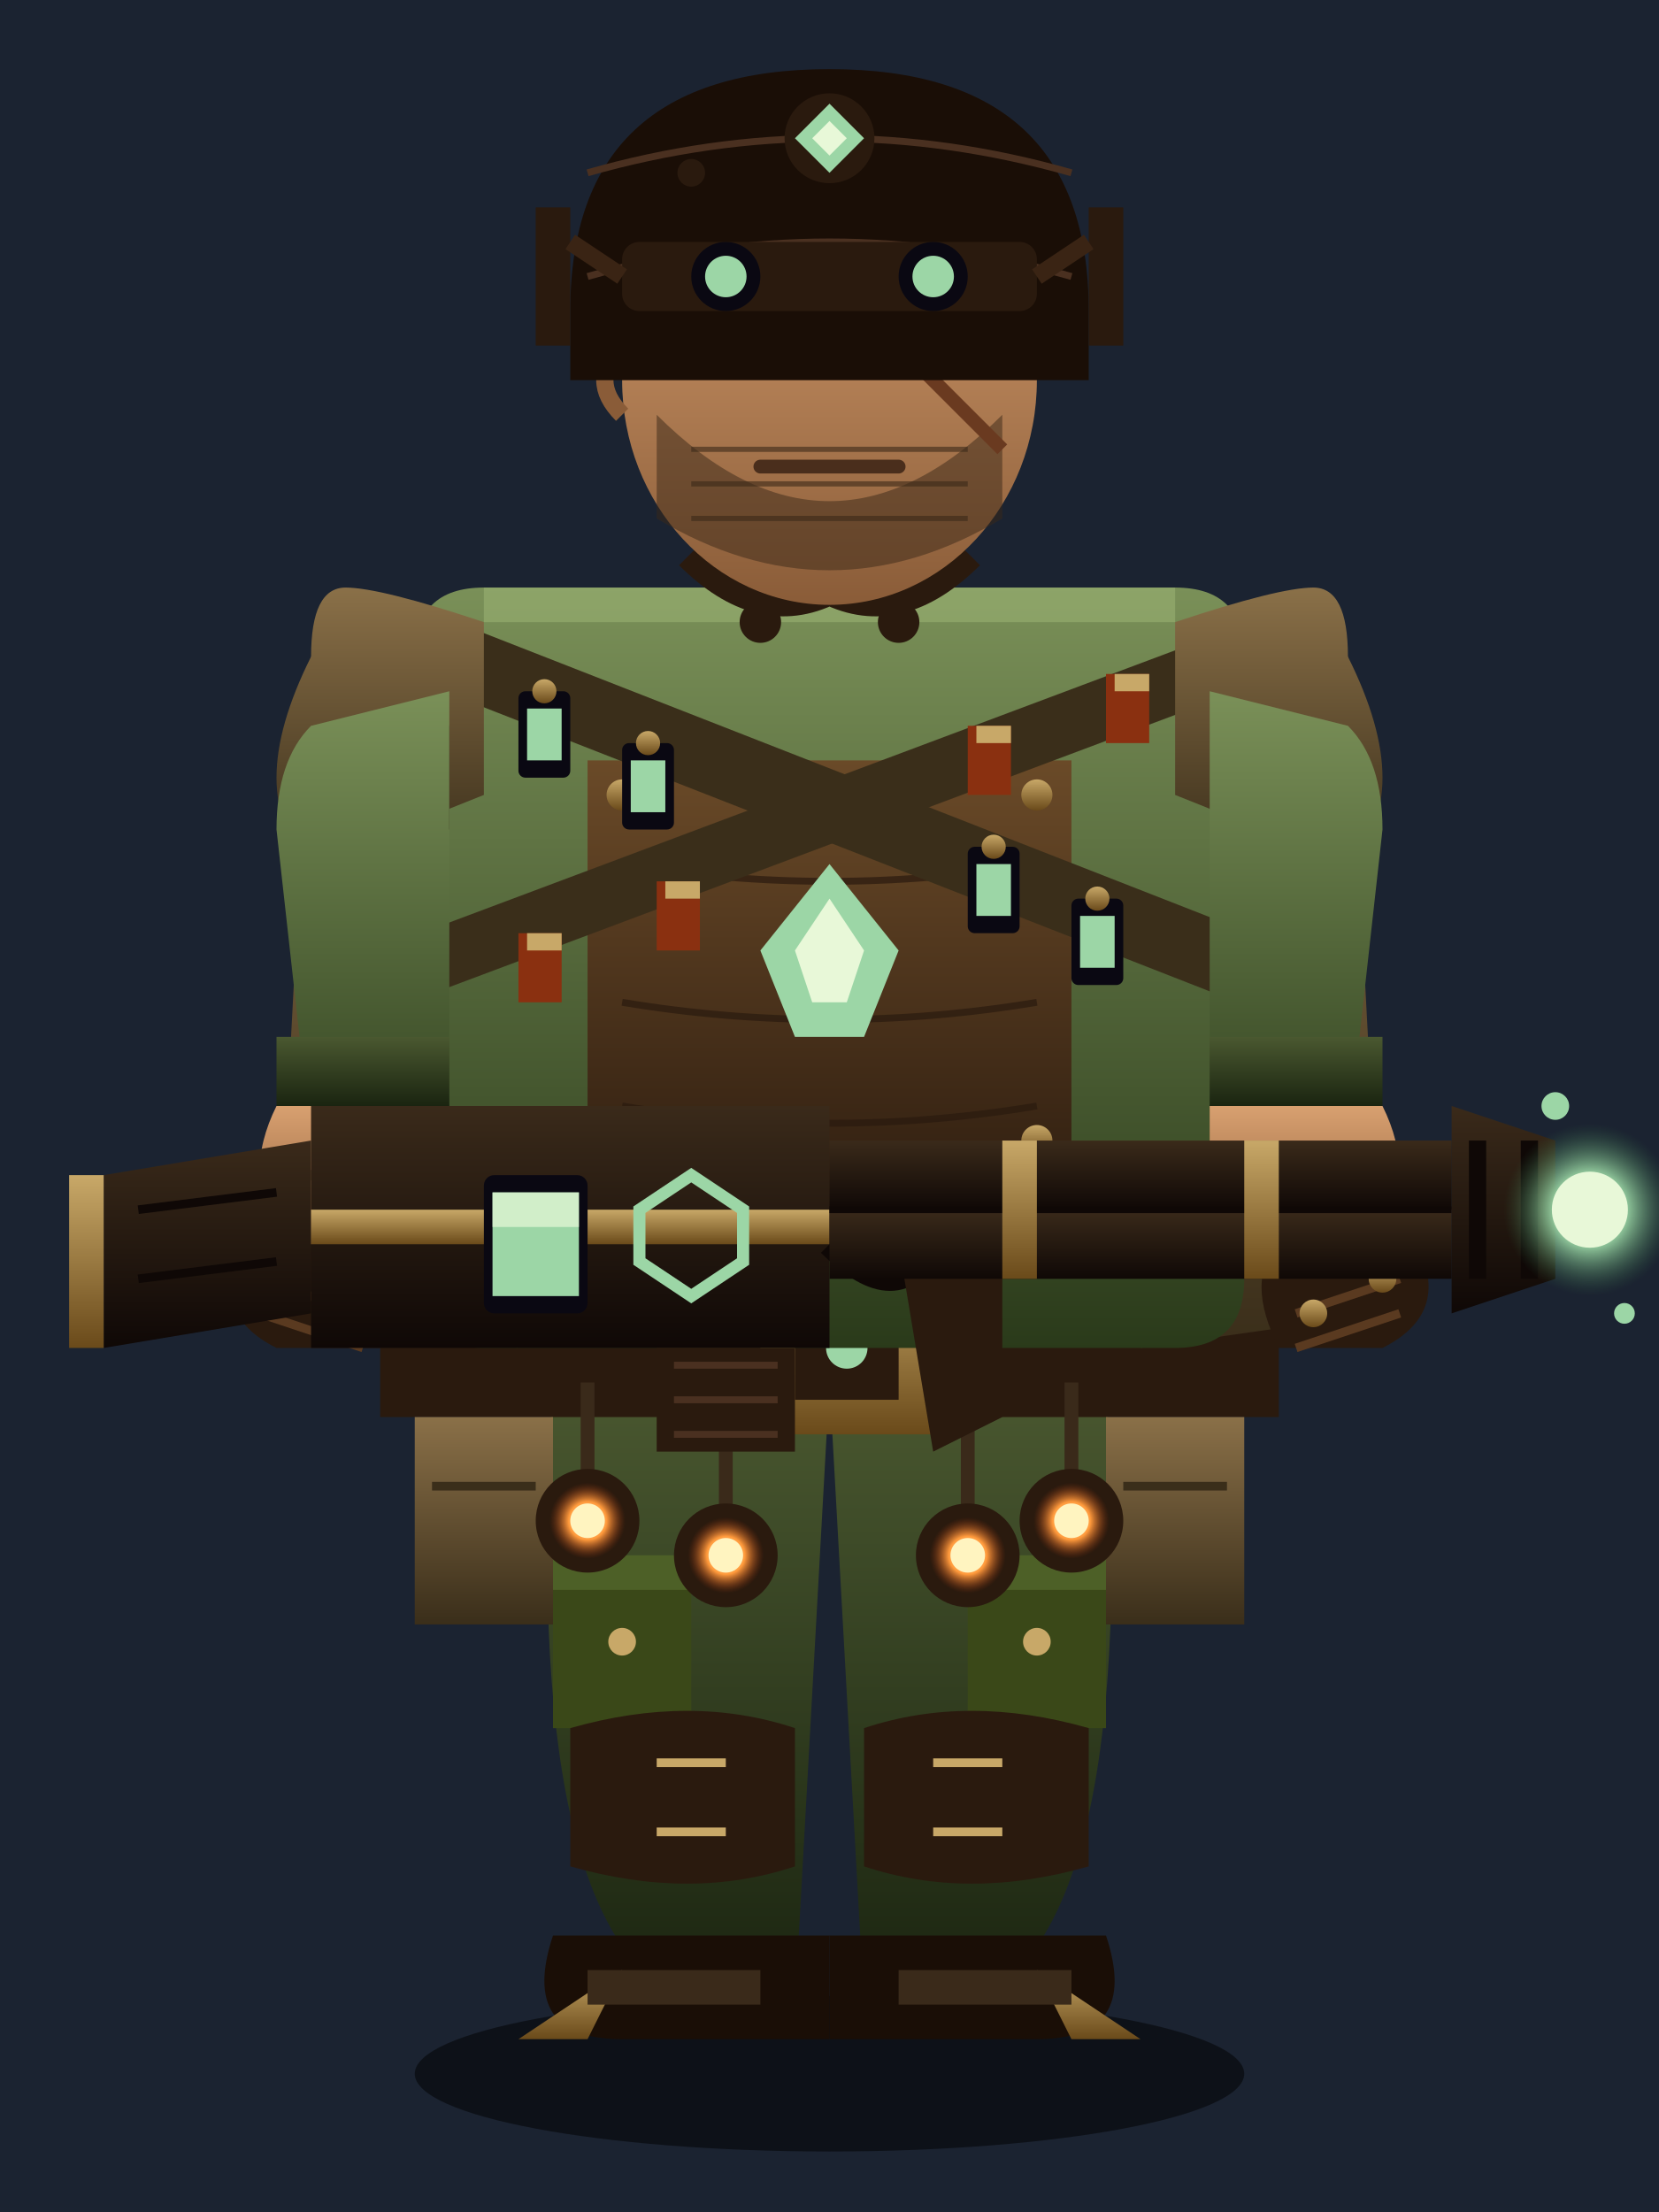
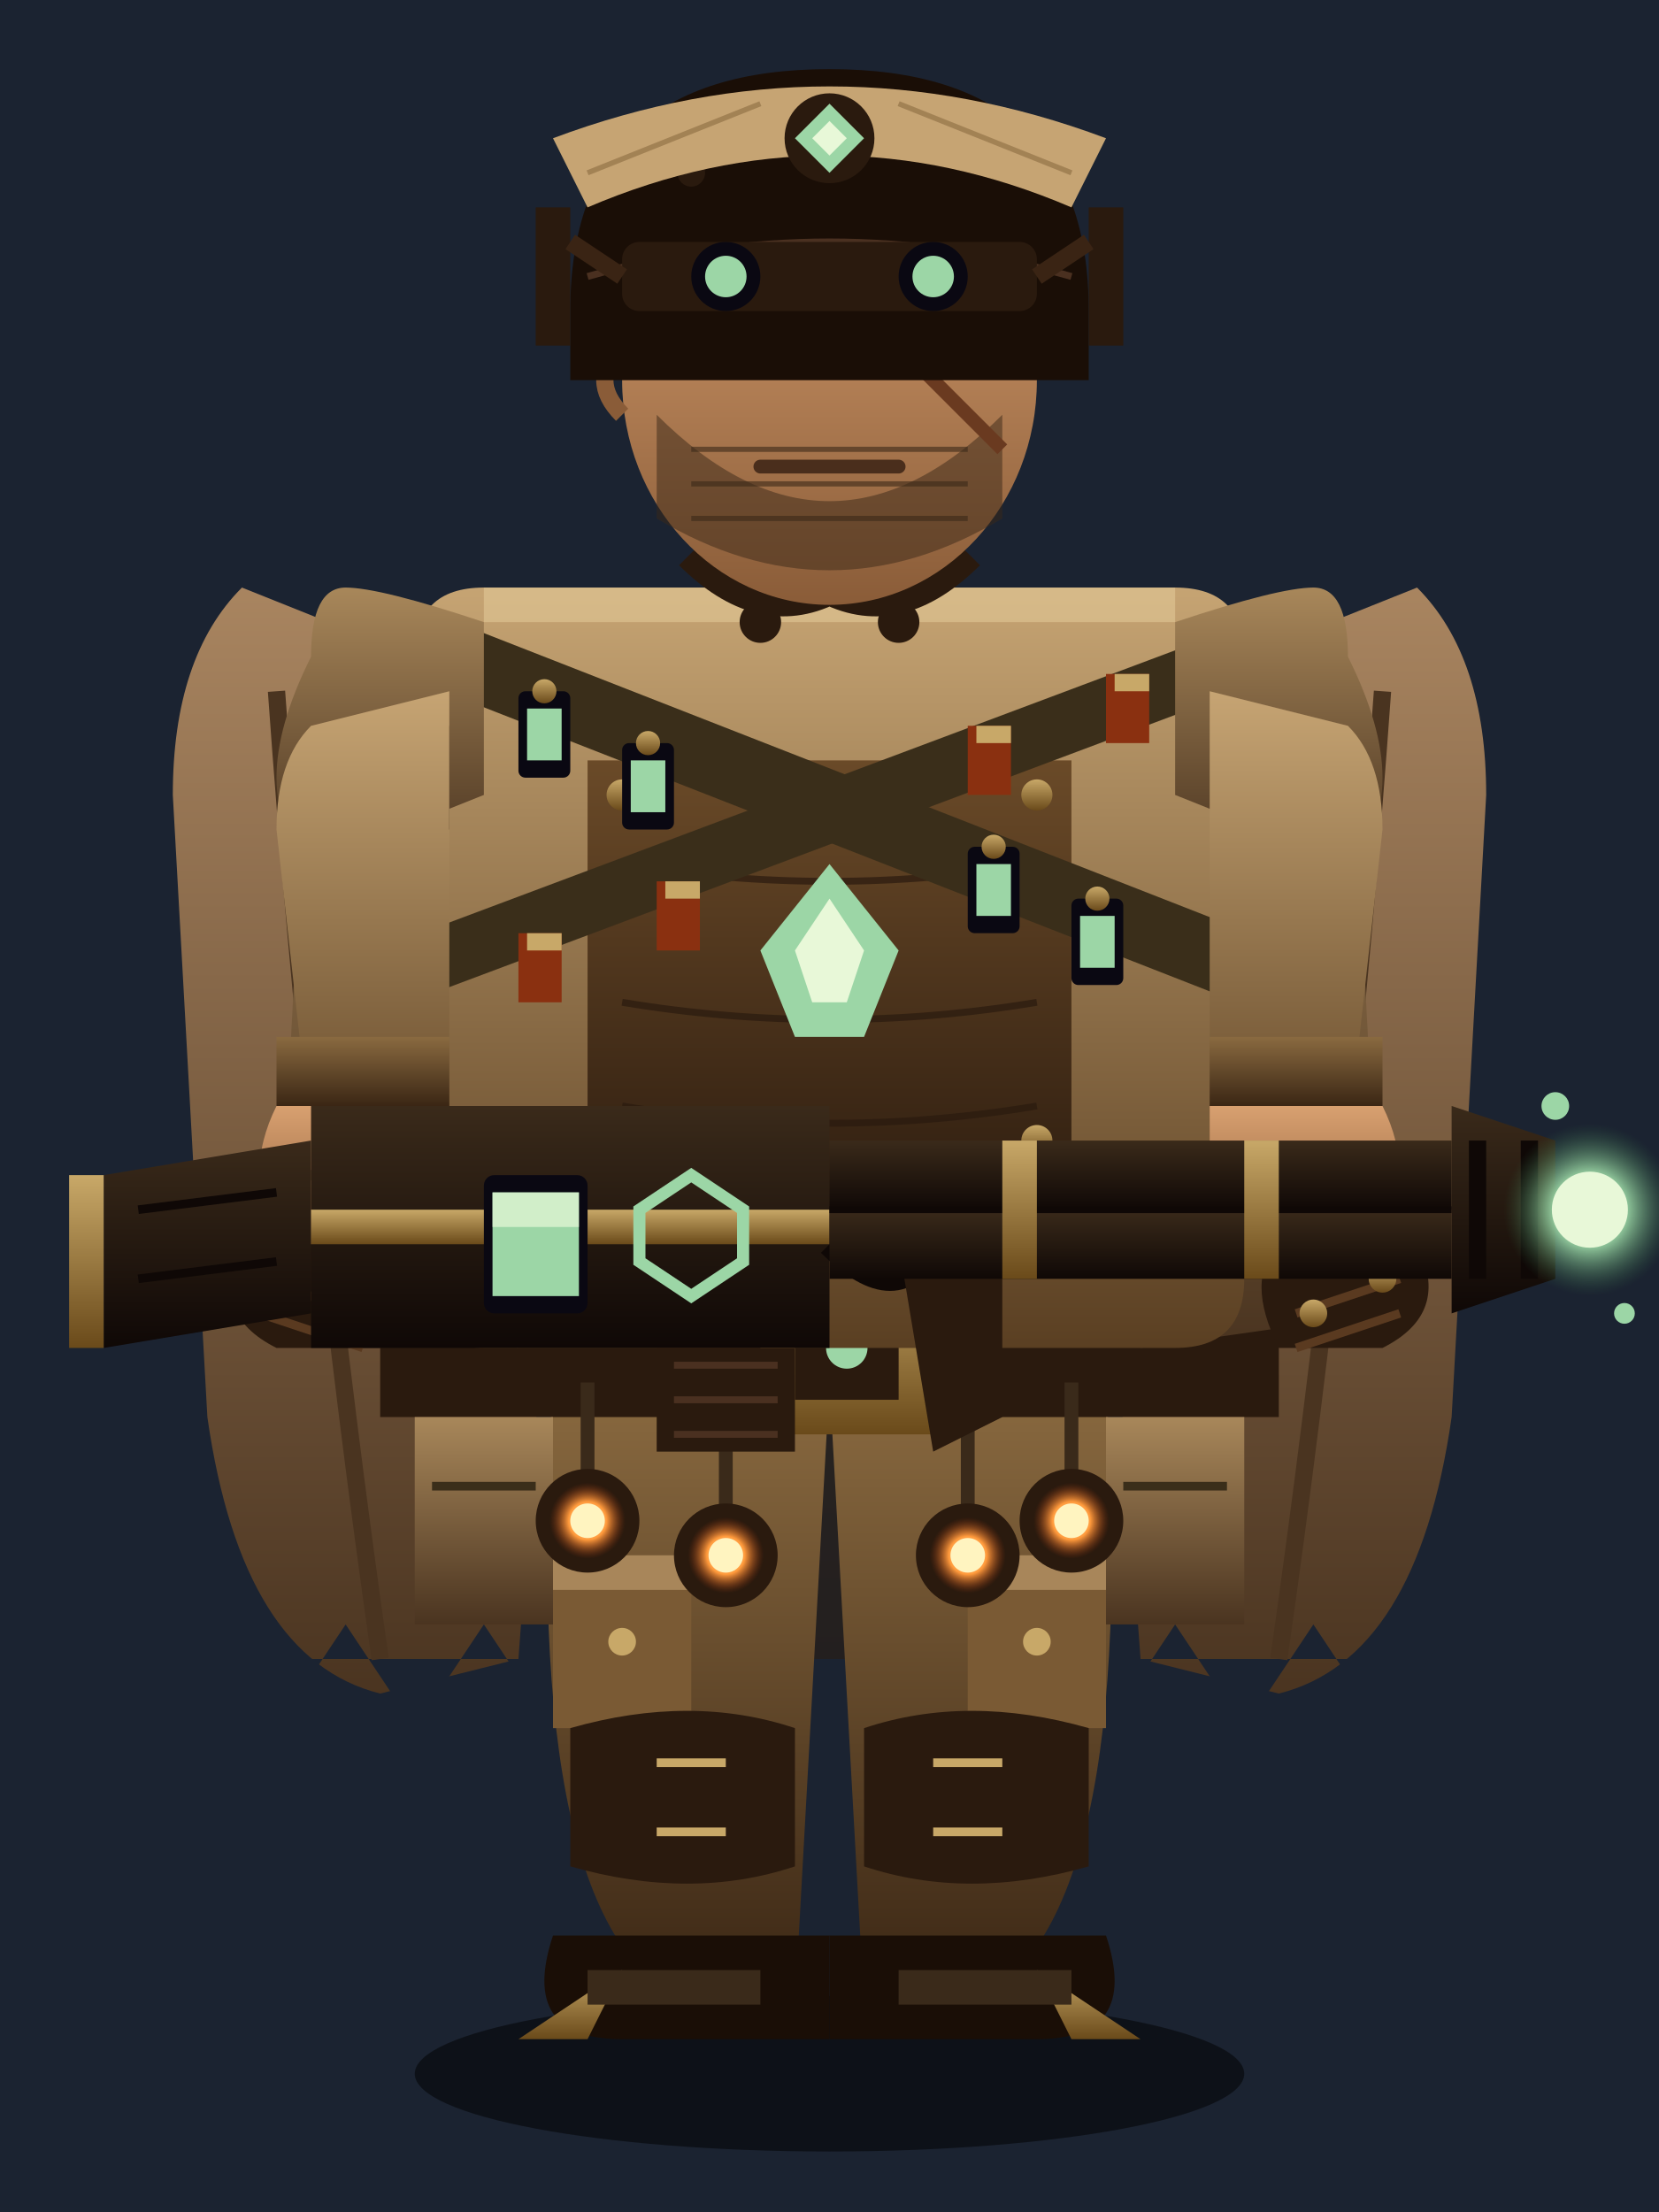
<svg xmlns="http://www.w3.org/2000/svg" viewBox="0 0 96 128">
  <defs>
-     <linearGradient id="s-olive" x1="0" x2="0" y1="0" y2="1">
-       <stop offset="0" stop-color="#7a9058" />
-       <stop offset="1" stop-color="#2a3a1a" />
-     </linearGradient>
-     <linearGradient id="s-olive-dark" x1="0" x2="0" y1="0" y2="1">
-       <stop offset="0" stop-color="#4a5830" />
-       <stop offset="1" stop-color="#1a2410" />
+     <linearGradient id="s-sand" x1="0" x2="0" y1="0" y2="1">
+       <stop offset="0" stop-color="#c6a473" />
+       <stop offset="1" stop-color="#5a3f22" />
+     </linearGradient>
+     <linearGradient id="s-sand-dark" x1="0" x2="0" y1="0" y2="1">
+       <stop offset="0" stop-color="#8a6a40" />
+       <stop offset="1" stop-color="#3a2614" />
    </linearGradient>
    <linearGradient id="s-canvas" x1="0" x2="0" y1="0" y2="1">
-       <stop offset="0" stop-color="#8a7048" />
-       <stop offset="1" stop-color="#3a2e1a" />
+       <stop offset="0" stop-color="#a8875a" />
+       <stop offset="1" stop-color="#4a3420" />
+     </linearGradient>
+     <linearGradient id="s-cloak" x1="0" x2="0" y1="0" y2="1">
+       <stop offset="0" stop-color="#a98560" />
+       <stop offset="1" stop-color="#4a3420" />
+     </linearGradient>
+     <linearGradient id="s-cloak-inner" x1="0" x2="0" y1="0" y2="1">
+       <stop offset="0" stop-color="#4a3420" />
+       <stop offset="1" stop-color="#2a1c10" />
    </linearGradient>
    <linearGradient id="s-oakheart" x1="0" x2="0" y1="0" y2="1">
      <stop offset="0" stop-color="#6a4a28" />
      <stop offset="1" stop-color="#2a1a0e" />
    </linearGradient>
    <linearGradient id="s-skin" x1="0" x2="0" y1="0" y2="1">
      <stop offset="0" stop-color="#d8a070" />
      <stop offset="1" stop-color="#8a5c38" />
    </linearGradient>
    <linearGradient id="s-brass" x1="0" x2="0" y1="0" y2="1">
      <stop offset="0" stop-color="#c8a868" />
      <stop offset="1" stop-color="#6a4a1a" />
    </linearGradient>
    <linearGradient id="s-gun" x1="0" x2="0" y1="0" y2="1">
      <stop offset="0" stop-color="#3a2a1a" />
      <stop offset="1" stop-color="#0f0806" />
    </linearGradient>
    <radialGradient id="s-alch" cx=".5" cy=".5" r=".5">
      <stop offset="0" stop-color="#e8f8d8" />
      <stop offset=".4" stop-color="#9cd6a6" />
      <stop offset="1" stop-color="#2a5a3a" stop-opacity="0" />
    </radialGradient>
    <radialGradient id="s-ember" cx=".5" cy=".5" r=".5">
      <stop offset="0" stop-color="#fff4c0" />
      <stop offset=".5" stop-color="#ff9a3c" />
      <stop offset="1" stop-color="#8a3010" stop-opacity="0" />
    </radialGradient>
  </defs>
  <rect width="96" height="128" fill="#1b2331" />
  <ellipse cx="48" cy="120" rx="24" ry="4.5" fill="#000" opacity=".5" />
-   <path d="M32 80 Q30 112 40 116 L46 116 L48 80 Z" fill="url(#s-olive-dark)" />
-   <path d="M64 80 Q66 112 56 116 L50 116 L48 80 Z" fill="url(#s-olive-dark)" />
-   <path d="M32 90 L40 90 L40 100 L32 100 Z" fill="#3a4818" />
-   <path d="M56 90 L64 90 L64 100 L56 100 Z" fill="#3a4818" />
-   <path d="M32 90 L40 90 L40 92 L32 92 Z" fill="#5a7030" opacity=".6" />
-   <path d="M56 90 L64 90 L64 92 L56 92 Z" fill="#5a7030" opacity=".6" />
+   <path d="M14 34 Q10 38 10 46 L12 82 Q14 96 22 98 L30 96 L34 42 Z" fill="url(#s-cloak)" />
+   <path d="M82 34 Q86 38 86 46 L84 82 Q82 96 74 98 L66 96 L62 42 Z" fill="url(#s-cloak)" />
+   <path d="M34 36 L62 36 L64 96 L32 96 Z" fill="url(#s-cloak-inner)" opacity=".55" />
+   <path d="M12 94 L16 100 L20 94 L24 100 L28 94 L32 100 L32 96 L12 96 Z" fill="#1b2331" />
+   <path d="M64 96 L64 100 L68 94 L72 100 L76 94 L80 100 L84 94 L84 96 Z" fill="#1b2331" />
+   <path d="M16 40 Q18 68 22 96" fill="none" stroke="#4a3420" stroke-width="1" />
+   <path d="M80 40 Q78 68 74 96" fill="none" stroke="#4a3420" stroke-width="1" />
+   <path d="M32 80 Q30 112 40 116 L46 116 L48 80 Z" fill="url(#s-sand-dark)" />
+   <path d="M64 80 Q66 112 56 116 L50 116 L48 80 Z" fill="url(#s-sand-dark)" />
+   <path d="M32 90 L40 90 L40 100 L32 100 Z" fill="#7a5a34" />
+   <path d="M56 90 L64 90 L64 100 L56 100 Z" fill="#7a5a34" />
+   <path d="M32 90 L40 90 L40 92 L32 92 Z" fill="#c6a473" opacity=".6" />
+   <path d="M56 90 L64 90 L64 92 L56 92 Z" fill="#c6a473" opacity=".6" />
  <circle cx="36" cy="95" r="0.8" fill="#c8a868" />
  <circle cx="60" cy="95" r="0.8" fill="#c8a868" />
  <path d="M33 100 Q40 98 46 100 L46 108 Q40 110 33 108 Z" fill="#2a1a0e" />
  <path d="M63 100 Q56 98 50 100 L50 108 Q56 110 63 108 Z" fill="#2a1a0e" />
  <path d="M38 102 L42 102 M38 106 L42 106" stroke="#c8a868" stroke-width="0.5" />
  <path d="M54 102 L58 102 M54 106 L58 106" stroke="#c8a868" stroke-width="0.5" />
  <path d="M32 112 Q30 118 36 118 L48 118 L48 112 Z" fill="#1a0e06" />
  <path d="M64 112 Q66 118 60 118 L48 118 L48 112 Z" fill="#1a0e06" />
  <path d="M30 118 L36 114 L34 118 Z" fill="url(#s-brass)" />
  <path d="M66 118 L60 114 L62 118 Z" fill="url(#s-brass)" />
  <path d="M34 114 L44 114 L44 116 L34 116 Z" fill="#3a2a1a" />
  <path d="M62 114 L52 114 L52 116 L62 116 Z" fill="#3a2a1a" />
  <path d="M22 74 L74 74 L74 82 L22 82 Z" fill="#2a1a0e" />
  <rect x="44" y="73" width="10" height="10" fill="url(#s-brass)" />
  <path d="M46 75 L52 75 L52 81 L46 81 Z" fill="#2a1a0e" />
  <circle cx="49" cy="78" r="1.2" fill="#9cd6a6" />
  <path d="M24 82 L32 82 L32 94 L24 94 Z" fill="url(#s-canvas)" />
  <path d="M64 82 L72 82 L72 94 L64 94 Z" fill="url(#s-canvas)" />
  <path d="M25 86 L31 86" stroke="#3a2e1a" stroke-width="0.5" />
  <path d="M65 86 L71 86" stroke="#3a2e1a" stroke-width="0.5" />
  <g>
    <path d="M34 80 L34 86" stroke="#3a2a1a" stroke-width="0.8" />
    <circle cx="34" cy="88" r="3" fill="#2a1a0e" />
    <circle cx="34" cy="88" r="2.2" fill="url(#s-ember)" />
    <circle cx="34" cy="88" r="1" fill="#fff4c0" />
  </g>
  <g>
    <path d="M42 80 L42 88" stroke="#3a2a1a" stroke-width="0.8" />
    <circle cx="42" cy="90" r="3" fill="#2a1a0e" />
    <circle cx="42" cy="90" r="2.2" fill="url(#s-ember)" />
    <circle cx="42" cy="90" r="1" fill="#fff4c0" />
  </g>
  <g>
    <path d="M56 80 L56 88" stroke="#3a2a1a" stroke-width="0.8" />
    <circle cx="56" cy="90" r="3" fill="#2a1a0e" />
    <circle cx="56" cy="90" r="2.2" fill="url(#s-ember)" />
    <circle cx="56" cy="90" r="1" fill="#fff4c0" />
  </g>
  <g>
    <path d="M62 80 L62 86" stroke="#3a2a1a" stroke-width="0.8" />
    <circle cx="62" cy="88" r="3" fill="#2a1a0e" />
    <circle cx="62" cy="88" r="2.2" fill="url(#s-ember)" />
    <circle cx="62" cy="88" r="1" fill="#fff4c0" />
  </g>
  <path d="M18 38 L30 36 L30 78 L16 76 Z" fill="url(#s-canvas)" />
  <path d="M78 38 L66 36 L66 78 L80 76 Z" fill="url(#s-canvas)" />
-   <path d="M24 38 Q24 34 28 34 L68 34 Q72 34 72 38 L72 74 Q72 78 68 78 L28 78 Q24 78 24 74 Z" fill="url(#s-olive)" />
-   <path d="M28 34 L68 34 L68 36 L28 36 Z" fill="#a0b878" opacity=".5" />
+   <path d="M24 38 Q24 34 28 34 L68 34 Q72 34 72 38 L72 74 Q72 78 68 78 L28 78 Q24 78 24 74 Z" fill="url(#s-sand)" />
+   <path d="M28 34 L68 34 L68 36 L28 36 Z" fill="#e8cf9e" opacity=".5" />
  <path d="M34 44 L62 44 L62 68 L48 72 L34 68 Z" fill="url(#s-oakheart)" />
  <path d="M36 50 Q48 52 60 50" fill="none" stroke="#2a1a0e" stroke-width="0.4" opacity=".7" />
  <path d="M36 58 Q48 60 60 58" fill="none" stroke="#2a1a0e" stroke-width="0.4" opacity=".7" />
  <path d="M36 64 Q48 66 60 64" fill="none" stroke="#2a1a0e" stroke-width="0.4" opacity=".7" />
  <path d="M48 50 L52 55 L50 60 L46 60 L44 55 Z" fill="#9cd6a6" />
  <path d="M48 52 L50 55 L49 58 L47 58 L46 55 Z" fill="#e8f8d8" />
  <circle cx="36" cy="46" r="0.9" fill="url(#s-brass)" />
  <circle cx="60" cy="46" r="0.9" fill="url(#s-brass)" />
  <circle cx="36" cy="66" r="0.9" fill="url(#s-brass)" />
  <circle cx="60" cy="66" r="0.9" fill="url(#s-brass)" />
  <path d="M26 38 L72 56" stroke="#3a2e1a" stroke-width="4" />
  <g>
    <rect x="30" y="40" width="3" height="5" rx="0.4" fill="#0a0812" />
    <rect x="30.5" y="41" width="2" height="3" fill="#9cd6a6" />
    <circle cx="31.5" cy="40" r="0.7" fill="url(#s-brass)" />
  </g>
  <g>
    <rect x="36" y="43" width="3" height="5" rx="0.4" fill="#0a0812" />
    <rect x="36.5" y="44" width="2" height="3" fill="#9cd6a6" />
    <circle cx="37.5" cy="43" r="0.7" fill="url(#s-brass)" />
  </g>
  <g>
    <rect x="56" y="49" width="3" height="5" rx="0.4" fill="#0a0812" />
    <rect x="56.5" y="50" width="2" height="3" fill="#9cd6a6" />
    <circle cx="57.5" cy="49" r="0.7" fill="url(#s-brass)" />
  </g>
  <g>
    <rect x="62" y="52" width="3" height="5" rx="0.4" fill="#0a0812" />
    <rect x="62.5" y="53" width="2" height="3" fill="#9cd6a6" />
    <circle cx="63.5" cy="52" r="0.7" fill="url(#s-brass)" />
  </g>
  <path d="M72 38 L24 56" stroke="#3a2e1a" stroke-width="3.5" />
  <rect x="30" y="54" width="2.5" height="4" fill="#8a3010" />
  <rect x="30.5" y="54" width="2" height="1" fill="#c8a868" />
  <rect x="38" y="51" width="2.5" height="4" fill="#8a3010" />
  <rect x="38.5" y="51" width="2" height="1" fill="#c8a868" />
  <rect x="56" y="42" width="2.5" height="4" fill="#8a3010" />
  <rect x="56.5" y="42" width="2" height="1" fill="#c8a868" />
  <rect x="64" y="39" width="2.5" height="4" fill="#8a3010" />
  <rect x="64.5" y="39" width="2" height="1" fill="#c8a868" />
  <path d="M18 38 Q14 46 18 50 L28 46 L28 36 Q22 34 20 34 Q18 34 18 38 Z" fill="url(#s-canvas)" />
  <path d="M78 38 Q82 46 78 50 L68 46 L68 36 Q74 34 76 34 Q78 34 78 38 Z" fill="url(#s-canvas)" />
  <path d="M20 42 L26 42 L26 48 L20 48 Z" fill="#2a1a0e" />
-   <path d="M23 43 L25 45 L23 47 L21 45 Z" fill="#9cd6a6" />
+   <path d="M23 43 L25 45 L23 47 L21 45 Z" fill="#7cc4ff" />
  <rect x="43" y="28" width="10" height="6" fill="#8a5c38" />
  <path d="M40 32 Q44 36 48 34 Q52 36 56 32" fill="none" stroke="#2a1a0e" stroke-width="2" />
  <circle cx="44" cy="36" r="1.2" fill="#2a1a0e" />
  <circle cx="52" cy="36" r="1.2" fill="#2a1a0e" />
  <ellipse cx="48" cy="22" rx="12" ry="13" fill="url(#s-skin)" />
  <path d="M38 24 Q48 34 58 24 L58 30 Q48 36 38 30 Z" fill="#3a2818" opacity=".5" />
  <path d="M40 26 L56 26 M40 28 L56 28 M40 30 L56 30" stroke="#3a2818" stroke-width="0.3" opacity=".6" />
  <path d="M52 20 L58 26" stroke="#6a3a20" stroke-width="0.8" />
  <path d="M44 27 L52 27" stroke="#4a2e1c" stroke-width="0.8" stroke-linecap="round" />
  <path d="M40 20 Q43 19 46 20" stroke="#1a2230" stroke-width="1.4" stroke-linecap="round" fill="none" />
  <path d="M50 20 Q53 19 56 20" stroke="#1a2230" stroke-width="1.4" stroke-linecap="round" fill="none" />
  <circle cx="43" cy="20" r="0.8" fill="#4a3820" />
  <circle cx="53" cy="20" r="0.8" fill="#4a3820" />
  <path d="M39 17 L46 16" stroke="#3a2818" stroke-width="1.6" stroke-linecap="round" />
  <path d="M50 16 L57 17" stroke="#3a2818" stroke-width="1.6" stroke-linecap="round" />
  <path d="M36 20 Q34 22 36 24" fill="none" stroke="#8a5c38" stroke-width="1" />
  <path d="M33 18 Q33 4 48 4 Q63 4 63 18 L63 22 L33 22 Z" fill="#1a0e06" />
  <path d="M33 10 L63 10" stroke="url(#s-oakheart)" stroke-width="3" />
  <path d="M33 16 L63 16" stroke="url(#s-oakheart)" stroke-width="3" />
  <path d="M34 10 Q48 6 62 10" fill="none" stroke="#4a3020" stroke-width="0.4" />
  <path d="M34 16 Q48 12 62 16" fill="none" stroke="#4a3020" stroke-width="0.4" />
  <circle cx="40" cy="10" r="0.8" fill="#2a1a0e" />
  <circle cx="56" cy="16" r="0.8" fill="#2a1a0e" />
  <rect x="31" y="12" width="2" height="8" fill="#2a1a0e" />
  <rect x="63" y="12" width="2" height="8" fill="#2a1a0e" />
+   <path d="M32 8 Q48 2 64 8 L62 12 Q48 6 34 12 Z" fill="#c6a473" />
+   <path d="M34 10 L44 6 M52 6 L62 10" stroke="#8a6a40" stroke-width="0.3" opacity=".6" />
  <circle cx="48" cy="8" r="2.6" fill="#2a1a0e" />
  <path d="M48 6 L50 8 L48 10 L46 8 Z" fill="#9cd6a6" />
  <path d="M48 7 L49 8 L48 9 L47 8 Z" fill="#e8f8d8" />
  <rect x="36" y="14" width="24" height="4" rx="1" fill="#2a1a0e" />
  <circle cx="42" cy="16" r="2" fill="#0a0812" />
  <circle cx="54" cy="16" r="2" fill="#0a0812" />
  <circle cx="42" cy="16" r="1.2" fill="#9cd6a6" />
  <circle cx="54" cy="16" r="1.2" fill="#9cd6a6" />
  <path d="M36 16 L33 14 M60 16 L63 14" stroke="#3a2414" stroke-width="1" />
-   <path d="M18 42 Q16 44 16 48 L18 66 Q18 70 22 70 L26 68 L26 40 Z" fill="url(#s-olive)" />
-   <path d="M78 42 Q80 44 80 48 L78 66 Q78 70 74 70 L70 68 L70 40 Z" fill="url(#s-olive)" />
-   <path d="M16 60 L26 60 L26 64 L16 64 Z" fill="url(#s-olive-dark)" />
-   <path d="M80 60 L70 60 L70 64 L80 64 Z" fill="url(#s-olive-dark)" />
+   <path d="M18 42 Q16 44 16 48 L18 66 Q18 70 22 70 L26 68 L26 40 Z" fill="url(#s-sand)" />
+   <path d="M78 42 Q80 44 80 48 L78 66 Q78 70 74 70 L70 68 L70 40 Z" fill="url(#s-sand)" />
+   <path d="M16 60 L26 60 L26 64 L16 64 Z" fill="url(#s-sand-dark)" />
+   <path d="M80 60 L70 60 L70 64 L80 64 Z" fill="url(#s-sand-dark)" />
  <path d="M16 64 Q14 68 16 72 L22 72 L26 68 L26 64 Z" fill="url(#s-skin)" />
  <path d="M80 64 Q82 68 80 72 L74 72 L70 68 L70 64 Z" fill="url(#s-skin)" />
  <path d="M18 68 L22 68" stroke="#3a2818" stroke-width="0.6" />
  <path d="M14 72 Q12 76 16 78 L22 78 Q24 74 22 72 Z" fill="#2a1a0e" />
  <path d="M82 72 Q84 76 80 78 L74 78 Q72 74 74 72 Z" fill="#2a1a0e" />
  <path d="M15 74 L21 76 M15 76 L21 78" stroke="#5a3a20" stroke-width="0.5" />
  <path d="M81 74 L75 76 M81 76 L75 78" stroke="#5a3a20" stroke-width="0.5" />
  <circle cx="16" cy="74" r="0.8" fill="url(#s-brass)" />
  <circle cx="20" cy="76" r="0.8" fill="url(#s-brass)" />
  <circle cx="80" cy="74" r="0.8" fill="url(#s-brass)" />
  <circle cx="76" cy="76" r="0.8" fill="url(#s-brass)" />
  <path d="M6 68 L18 66 L18 76 L6 78 Z" fill="url(#s-gun)" />
  <path d="M8 70 L16 69 M8 74 L16 73" stroke="#0f0806" stroke-width="0.5" />
  <rect x="4" y="68" width="2" height="10" fill="url(#s-brass)" />
  <path d="M18 64 L48 64 L48 78 L18 78 Z" fill="url(#s-gun)" />
  <rect x="18" y="70" width="30" height="2" fill="url(#s-brass)" />
  <rect x="28" y="68" width="6" height="8" rx="0.6" fill="#0a0812" />
  <rect x="28.5" y="69" width="5" height="6" fill="#9cd6a6" />
  <rect x="28.5" y="69" width="5" height="2" fill="#e8f8d8" opacity=".7" />
  <path d="M40 68 L43 70 L43 73 L40 75 L37 73 L37 70 Z" fill="none" stroke="#9cd6a6" stroke-width="0.7" />
  <path d="M38 78 L46 78 L46 84 L38 84 Z" fill="#2a1a0e" />
  <path d="M39 79 L45 79 M39 81 L45 81 M39 83 L45 83" stroke="#4a3020" stroke-width="0.4" />
  <path d="M48 72 Q52 76 54 72" fill="none" stroke="#0f0806" stroke-width="1.4" />
  <path d="M52 72 L58 72 L58 82 L54 84 Z" fill="#2a1a0e" />
  <rect x="48" y="66" width="36" height="4" fill="url(#s-gun)" />
  <rect x="48" y="70" width="36" height="4" fill="url(#s-gun)" />
  <path d="M48 70 L84 70" stroke="#0f0806" stroke-width="0.4" />
  <rect x="58" y="66" width="2" height="8" fill="url(#s-brass)" />
  <rect x="72" y="66" width="2" height="8" fill="url(#s-brass)" />
  <path d="M84 64 L90 66 L90 74 L84 76 Z" fill="url(#s-gun)" />
  <rect x="85" y="66" width="1" height="8" fill="#0f0806" />
  <rect x="88" y="66" width="1" height="8" fill="#0f0806" />
  <circle cx="92" cy="70" r="5" fill="url(#s-alch)" />
  <circle cx="92" cy="70" r="2.2" fill="#e8f8d8" />
  <circle cx="90" cy="64" r="0.8" fill="#9cd6a6" />
  <circle cx="94" cy="76" r="0.6" fill="#9cd6a6" />
</svg>
